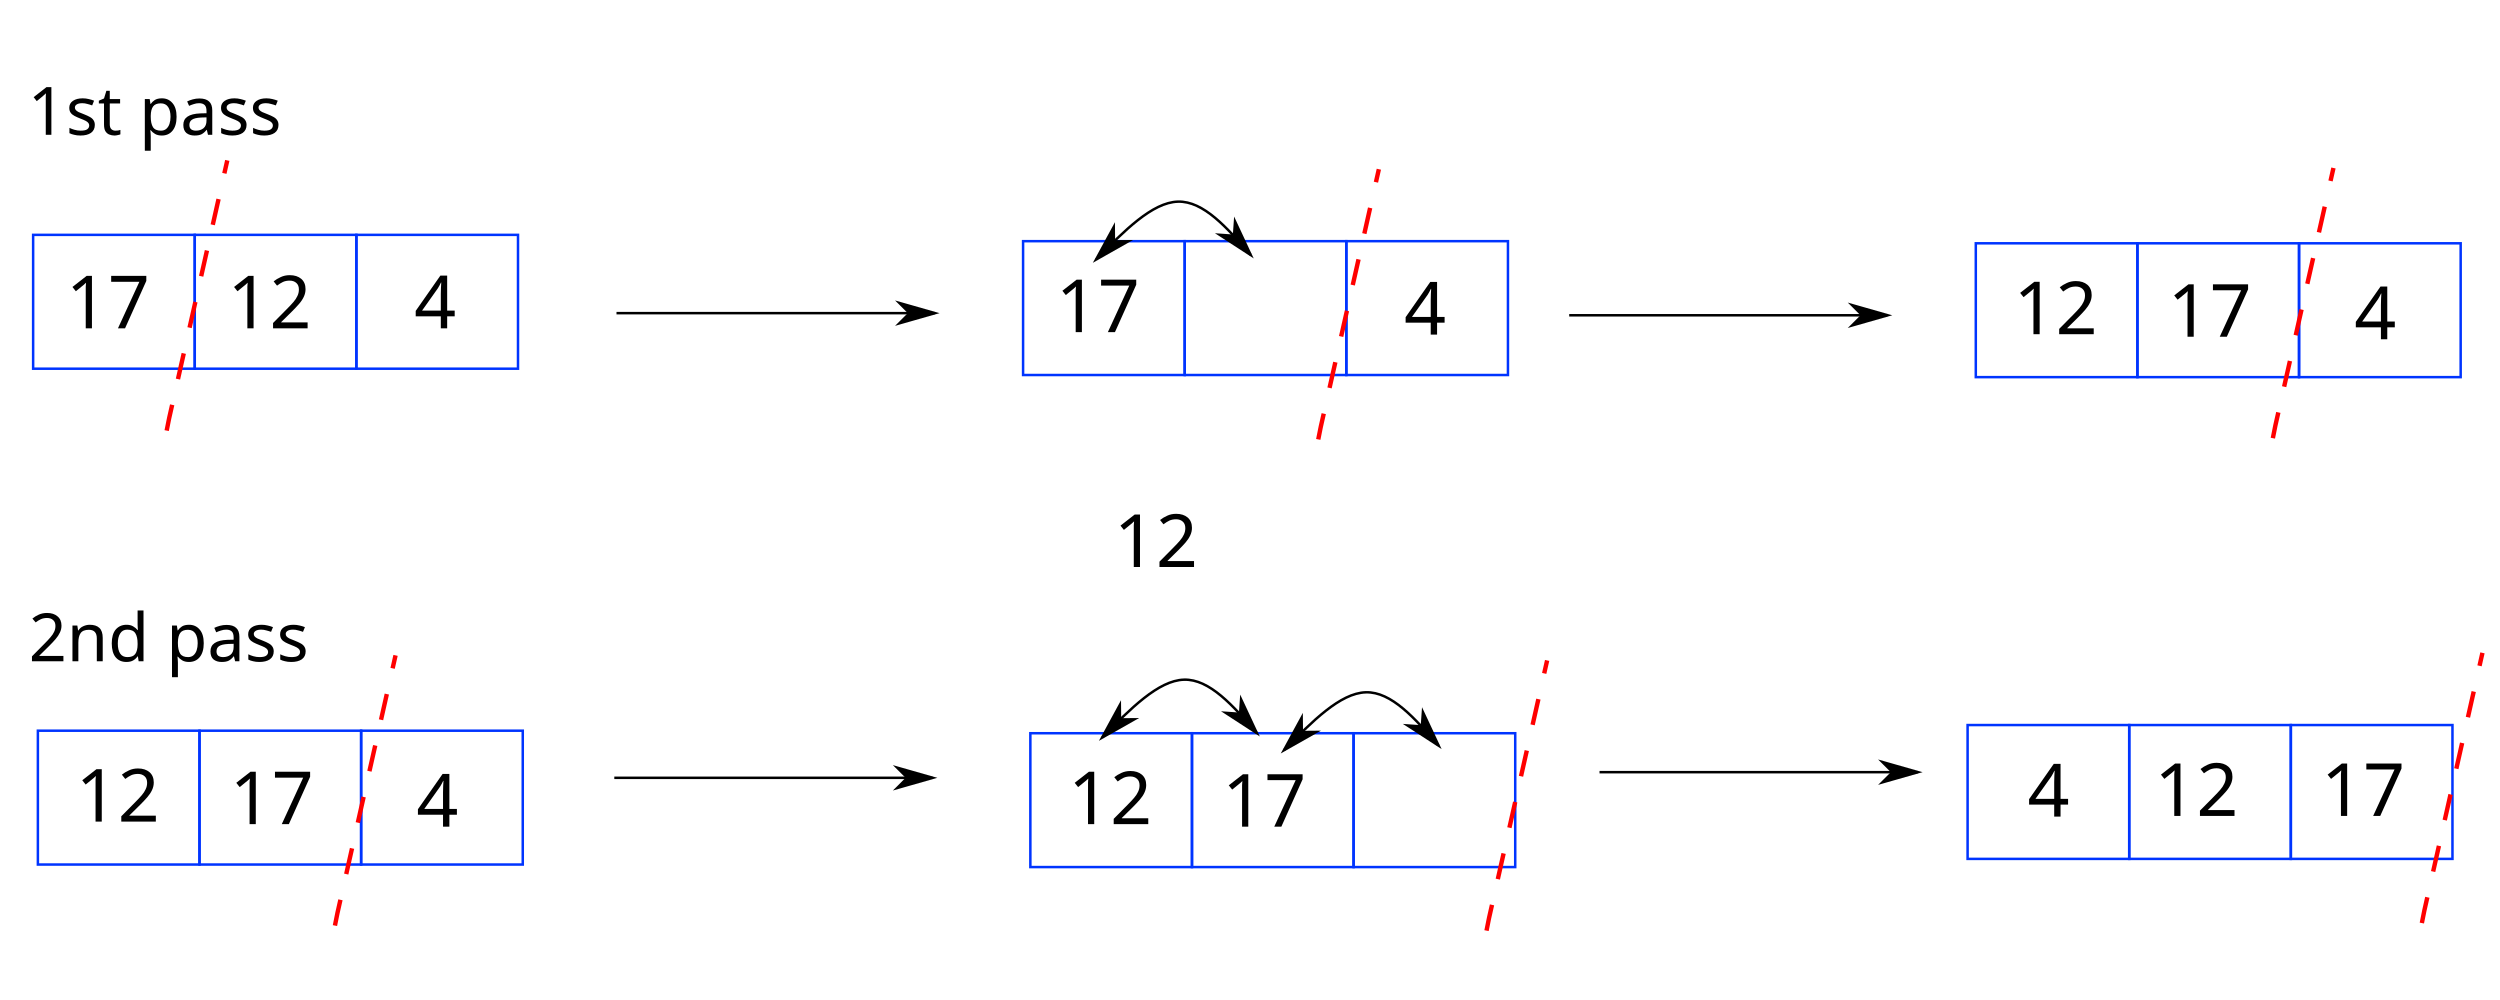
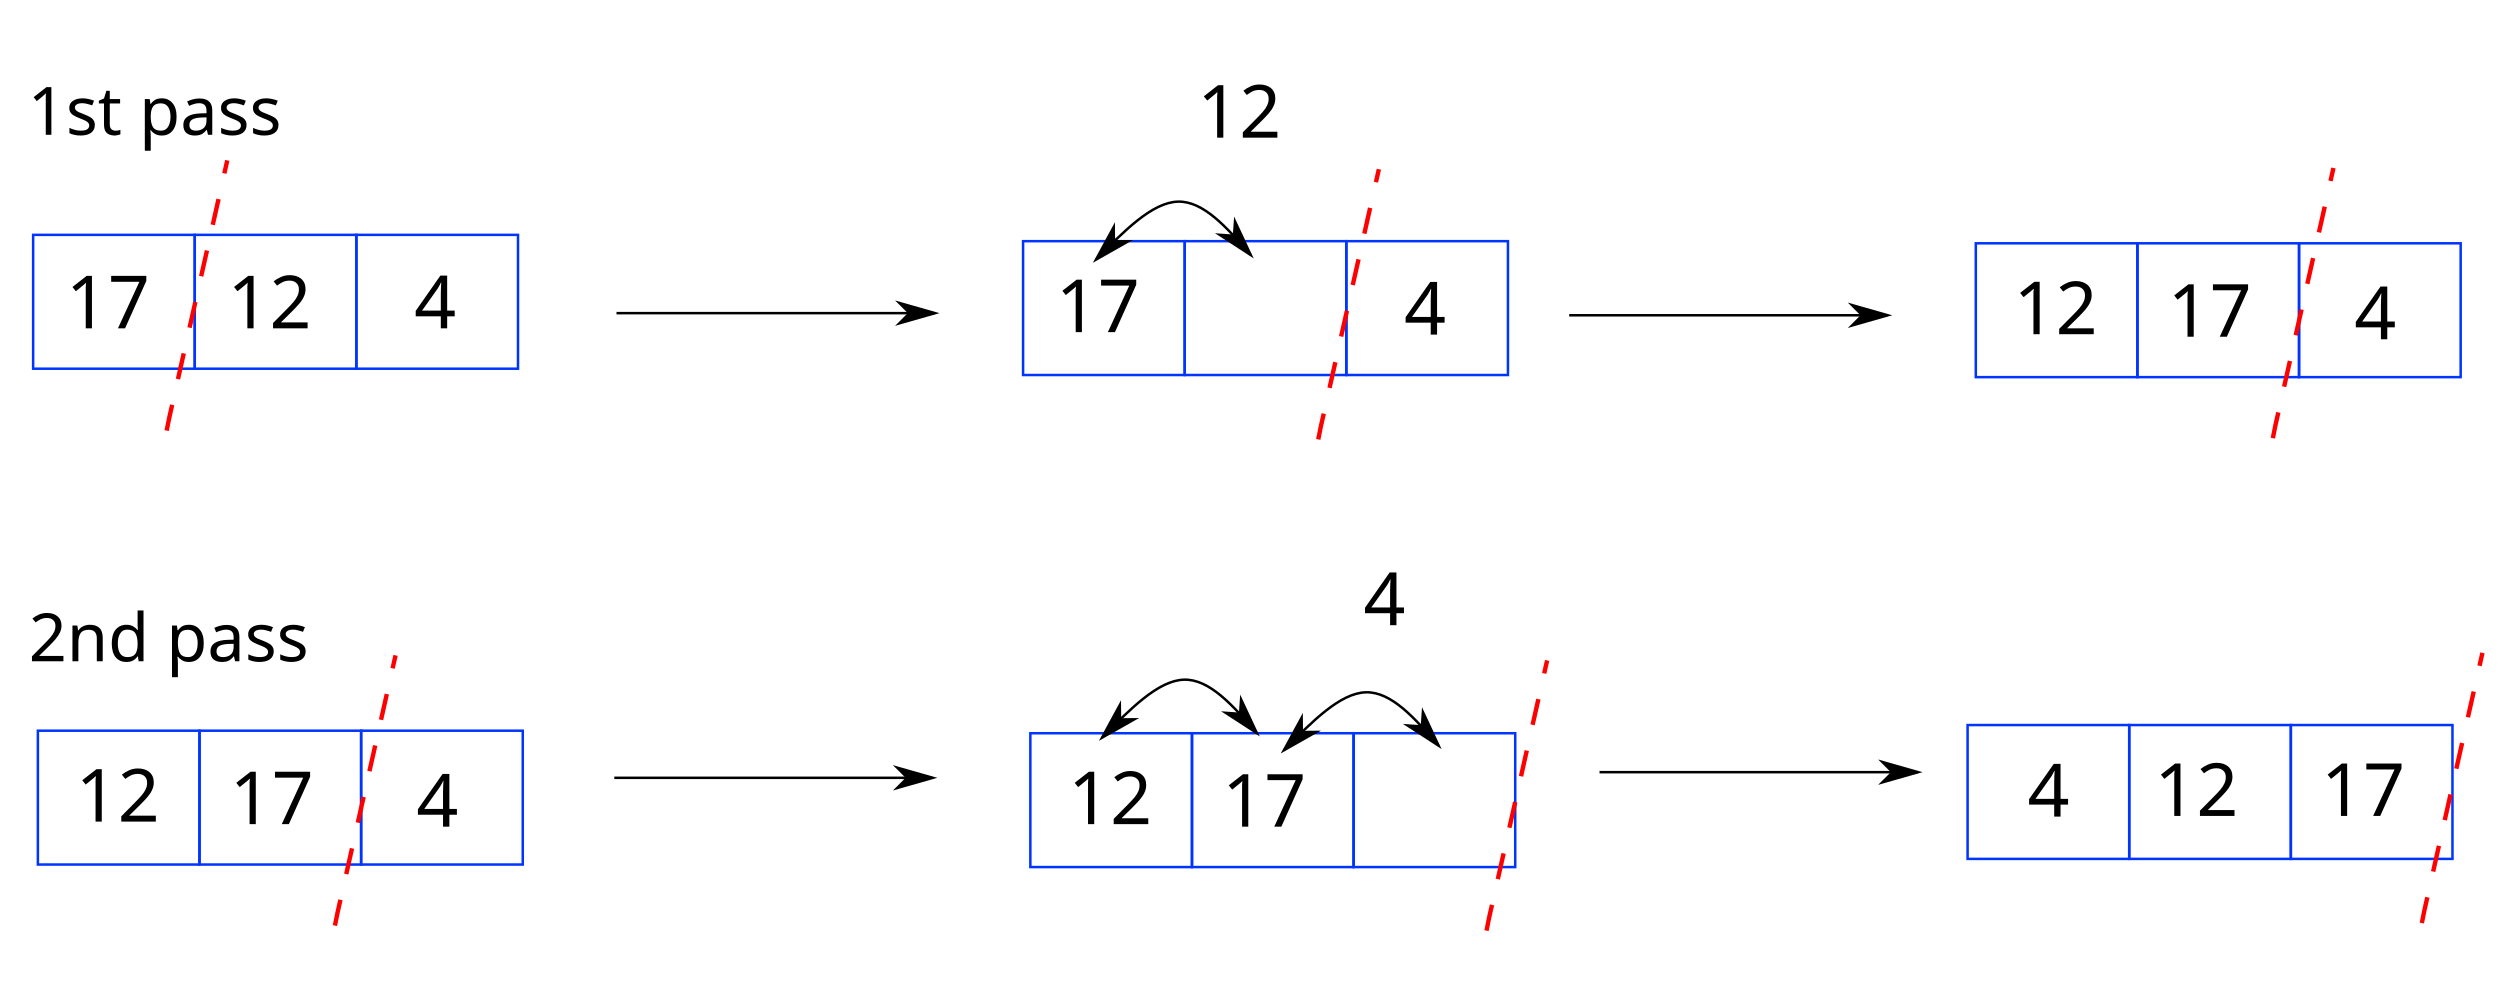
<svg xmlns="http://www.w3.org/2000/svg" width="1000" height="400" viewBox="0 0 264.583 105.833" version="1.1" id="svg8">
  <defs id="defs2">
    <marker style="overflow:visible" id="marker1531" refX="0" refY="0" orient="auto">
      <path transform="matrix(-0.8,0,0,-0.8,-10,0)" style="fill:#000000;fill-opacity:1;fill-rule:evenodd;stroke:#000000;stroke-width:1pt;stroke-opacity:1" d="M 0,0 5,-5 -12.5,0 5,5 Z" id="path1529" />
    </marker>
    <marker style="overflow:visible" id="Arrow1Lstart" refX="0" refY="0" orient="auto">
      <path transform="matrix(0.8,0,0,0.8,10,0)" style="fill:#000000;fill-opacity:1;fill-rule:evenodd;stroke:#000000;stroke-width:1pt;stroke-opacity:1" d="M 0,0 5,-5 -12.5,0 5,5 Z" id="path889" />
    </marker>
    <marker style="overflow:visible" id="Arrow1Lend" refX="0" refY="0" orient="auto">
      <path transform="matrix(-0.8,0,0,-0.8,-10,0)" style="fill:#000000;fill-opacity:1;fill-rule:evenodd;stroke:#000000;stroke-width:1pt;stroke-opacity:1" d="M 0,0 5,-5 -12.5,0 5,5 Z" id="path892" />
    </marker>
    <marker style="overflow:visible" id="Arrow1Lend-8" refX="0" refY="0" orient="auto">
      <path transform="matrix(-0.8,0,0,-0.8,-10,0)" style="fill:#000000;fill-opacity:1;fill-rule:evenodd;stroke:#000000;stroke-width:1pt;stroke-opacity:1" d="M 0,0 5,-5 -12.5,0 5,5 Z" id="path892-9" />
    </marker>
    <marker style="overflow:visible" id="Arrow1Lend-9" refX="0" refY="0" orient="auto">
      <path transform="matrix(-0.8,0,0,-0.8,-10,0)" style="fill:#000000;fill-opacity:1;fill-rule:evenodd;stroke:#000000;stroke-width:1pt;stroke-opacity:1" d="M 0,0 5,-5 -12.5,0 5,5 Z" id="path892-8" />
    </marker>
    <marker style="overflow:visible" id="Arrow1Lstart-8" refX="0" refY="0" orient="auto">
      <path transform="matrix(0.8,0,0,0.8,10,0)" style="fill:#000000;fill-opacity:1;fill-rule:evenodd;stroke:#000000;stroke-width:1pt;stroke-opacity:1" d="M 0,0 5,-5 -12.5,0 5,5 Z" id="path889-4" />
    </marker>
    <marker style="overflow:visible" id="marker1531-5" refX="0" refY="0" orient="auto">
      <path transform="matrix(-0.8,0,0,-0.8,-10,0)" style="fill:#000000;fill-opacity:1;fill-rule:evenodd;stroke:#000000;stroke-width:1pt;stroke-opacity:1" d="M 0,0 5,-5 -12.5,0 5,5 Z" id="path1529-3" />
    </marker>
    <marker style="overflow:visible" id="Arrow1Lstart-3" refX="0" refY="0" orient="auto">
      <path transform="matrix(0.8,0,0,0.8,10,0)" style="fill:#000000;fill-opacity:1;fill-rule:evenodd;stroke:#000000;stroke-width:1pt;stroke-opacity:1" d="M 0,0 5,-5 -12.5,0 5,5 Z" id="path889-3" />
    </marker>
    <marker style="overflow:visible" id="marker1531-7" refX="0" refY="0" orient="auto">
      <path transform="matrix(-0.8,0,0,-0.8,-10,0)" style="fill:#000000;fill-opacity:1;fill-rule:evenodd;stroke:#000000;stroke-width:1pt;stroke-opacity:1" d="M 0,0 5,-5 -12.5,0 5,5 Z" id="path1529-9" />
    </marker>
    <marker style="overflow:visible" id="Arrow1Lstart-3-0" refX="0" refY="0" orient="auto">
      <path transform="matrix(0.8,0,0,0.8,10,0)" style="fill:#000000;fill-opacity:1;fill-rule:evenodd;stroke:#000000;stroke-width:1pt;stroke-opacity:1" d="M 0,0 5,-5 -12.5,0 5,5 Z" id="path889-3-3" />
    </marker>
    <marker style="overflow:visible" id="marker1531-7-9" refX="0" refY="0" orient="auto">
      <path transform="matrix(-0.8,0,0,-0.8,-10,0)" style="fill:#000000;fill-opacity:1;fill-rule:evenodd;stroke:#000000;stroke-width:1pt;stroke-opacity:1" d="M 0,0 5,-5 -12.5,0 5,5 Z" id="path1529-9-9" />
    </marker>
    <marker style="overflow:visible" id="Arrow1Lstart-3-4" refX="0" refY="0" orient="auto">
      <path transform="matrix(0.8,0,0,0.8,10,0)" style="fill:#000000;fill-opacity:1;fill-rule:evenodd;stroke:#000000;stroke-width:1pt;stroke-opacity:1" d="M 0,0 5,-5 -12.5,0 5,5 Z" id="path889-3-4" />
    </marker>
    <marker style="overflow:visible" id="marker1531-7-94" refX="0" refY="0" orient="auto">
      <path transform="matrix(-0.8,0,0,-0.8,-10,0)" style="fill:#000000;fill-opacity:1;fill-rule:evenodd;stroke:#000000;stroke-width:1pt;stroke-opacity:1" d="M 0,0 5,-5 -12.5,0 5,5 Z" id="path1529-9-4" />
    </marker>
    <marker style="overflow:visible" id="Arrow1Lend-9-2" refX="0" refY="0" orient="auto">
      <path transform="matrix(-0.8,0,0,-0.8,-10,0)" style="fill:#000000;fill-opacity:1;fill-rule:evenodd;stroke:#000000;stroke-width:1pt;stroke-opacity:1" d="M 0,0 5,-5 -12.5,0 5,5 Z" id="path892-8-9" />
    </marker>
    <marker style="overflow:visible" id="Arrow1Lstart-3-0-3" refX="0" refY="0" orient="auto">
      <path transform="matrix(0.8,0,0,0.8,10,0)" style="fill:#000000;fill-opacity:1;fill-rule:evenodd;stroke:#000000;stroke-width:1pt;stroke-opacity:1" d="M 0,0 5,-5 -12.5,0 5,5 Z" id="path889-3-3-2" />
    </marker>
    <marker style="overflow:visible" id="marker1531-7-9-4" refX="0" refY="0" orient="auto">
      <path transform="matrix(-0.8,0,0,-0.8,-10,0)" style="fill:#000000;fill-opacity:1;fill-rule:evenodd;stroke:#000000;stroke-width:1pt;stroke-opacity:1" d="M 0,0 5,-5 -12.5,0 5,5 Z" id="path1529-9-9-8" />
    </marker>
    <marker style="overflow:visible" id="Arrow1Lstart-3-4-9" refX="0" refY="0" orient="auto">
      <path transform="matrix(0.8,0,0,0.8,10,0)" style="fill:#000000;fill-opacity:1;fill-rule:evenodd;stroke:#000000;stroke-width:1pt;stroke-opacity:1" d="M 0,0 5,-5 -12.5,0 5,5 Z" id="path889-3-4-5" />
    </marker>
    <marker style="overflow:visible" id="marker1531-7-94-3" refX="0" refY="0" orient="auto">
      <path transform="matrix(-0.8,0,0,-0.8,-10,0)" style="fill:#000000;fill-opacity:1;fill-rule:evenodd;stroke:#000000;stroke-width:1pt;stroke-opacity:1" d="M 0,0 5,-5 -12.5,0 5,5 Z" id="path1529-9-4-6" />
    </marker>
  </defs>
  <g id="layer1">
    <rect style="fill:none;fill-rule:evenodd;stroke:#0034ff;stroke-width:0.265;stroke-opacity:1" id="rect10" width="17.105" height="14.165" x="3.507" y="24.856" />
    <text xml:space="preserve" style="font-style:normal;font-weight:normal;font-size:7.761px;line-height:1.25;font-family:sans-serif;fill:#000000;fill-opacity:1;stroke:none;stroke-width:0.265" x="6.981" y="34.745" id="text837">
      <tspan id="tspan835" x="6.981" y="34.745" style="font-size:7.761px;stroke-width:0.265">17</tspan>
    </text>
    <rect style="fill:none;fill-rule:evenodd;stroke:#0034ff;stroke-width:0.265;stroke-opacity:1" id="rect10-8" width="17.105" height="14.165" x="20.612" y="24.856" />
    <text xml:space="preserve" style="font-style:normal;font-weight:normal;font-size:7.761px;line-height:1.25;font-family:sans-serif;fill:#000000;fill-opacity:1;stroke:none;stroke-width:0.265" x="24.086" y="34.745" id="text837-1">
      <tspan id="tspan835-7" x="24.086" y="34.745" style="font-size:7.761px;stroke-width:0.265">12</tspan>
    </text>
    <rect style="fill:none;fill-rule:evenodd;stroke:#0034ff;stroke-width:0.265;stroke-opacity:1" id="rect10-4" width="17.105" height="14.165" x="37.717" y="24.856" />
    <text xml:space="preserve" style="font-style:normal;font-weight:normal;font-size:7.761px;line-height:1.25;font-family:sans-serif;fill:#000000;fill-opacity:1;stroke:none;stroke-width:0.265" x="43.838" y="34.745" id="text837-16">
      <tspan id="tspan835-8" x="43.838" y="34.745" style="font-size:7.761px;stroke-width:0.265">4</tspan>
    </text>
    <path style="fill:none;stroke:#000000;stroke-width:0.265;stroke-linecap:butt;stroke-linejoin:miter;stroke-miterlimit:4;stroke-dasharray:none;stroke-opacity:1;marker-end:url(#Arrow1Lend)" d="M 65.246,33.141 H 98.922" id="path887" />
    <rect style="fill:none;fill-rule:evenodd;stroke:#0034ff;stroke-width:0.265;stroke-opacity:1" id="rect10-5" width="17.105" height="14.165" x="108.276" y="25.524" />
    <text xml:space="preserve" style="font-style:normal;font-weight:normal;font-size:7.761px;line-height:1.25;font-family:sans-serif;fill:#000000;fill-opacity:1;stroke:none;stroke-width:0.265" x="111.751" y="35.146" id="text837-6">
      <tspan id="tspan835-0" x="111.751" y="35.146" style="font-size:7.761px;stroke-width:0.265">17</tspan>
    </text>
    <rect style="fill:none;fill-rule:evenodd;stroke:#0034ff;stroke-width:0.265;stroke-opacity:1" id="rect10-8-7" width="17.105" height="14.165" x="125.382" y="25.524" />
-     <text xml:space="preserve" style="font-style:normal;font-weight:normal;font-size:7.761px;line-height:1.25;font-family:sans-serif;fill:#000000;fill-opacity:1;stroke:none;stroke-width:0.265" x="117.898" y="60.002" id="text837-1-0">
-       <tspan id="tspan835-7-4" x="117.898" y="60.002" style="font-size:7.761px;stroke-width:0.265">12</tspan>
+     <text xml:space="preserve" style="font-style:normal;font-weight:normal;font-size:7.761px;line-height:1.25;font-family:sans-serif;fill:#000000;fill-opacity:1;stroke:none;stroke-width:0.265" x="126.718" y="14.566" id="text837-1-0">
+       <tspan id="tspan835-7-4" x="126.718" y="14.566" style="font-size:7.761px;stroke-width:0.265">12</tspan>
    </text>
    <rect style="fill:none;fill-rule:evenodd;stroke:#0034ff;stroke-width:0.265;stroke-opacity:1" id="rect10-4-0" width="17.105" height="14.165" x="142.487" y="25.524" />
    <text xml:space="preserve" style="font-style:normal;font-weight:normal;font-size:7.761px;line-height:1.25;font-family:sans-serif;fill:#000000;fill-opacity:1;stroke:none;stroke-width:0.265" x="148.607" y="35.413" id="text837-16-7">
      <tspan id="tspan835-8-3" x="148.607" y="35.413" style="font-size:7.761px;stroke-width:0.265">4</tspan>
    </text>
    <path style="fill:none;stroke:#000000;stroke-width:0.265;stroke-linecap:butt;stroke-linejoin:miter;stroke-miterlimit:4;stroke-dasharray:none;stroke-opacity:1;marker-end:url(#Arrow1Lend-8)" d="m 166.074,33.367 h 33.676" id="path887-5" />
    <rect style="fill:none;fill-rule:evenodd;stroke:#0034ff;stroke-width:0.265;stroke-opacity:1" id="rect10-5-9" width="17.105" height="14.165" x="209.105" y="25.749" />
    <text xml:space="preserve" style="font-style:normal;font-weight:normal;font-size:7.761px;line-height:1.25;font-family:sans-serif;fill:#000000;fill-opacity:1;stroke:none;stroke-width:0.265" x="229.417" y="35.638" id="text837-6-5">
      <tspan id="tspan835-0-7" x="229.417" y="35.638" style="font-size:7.761px;stroke-width:0.265">17</tspan>
    </text>
    <rect style="fill:none;fill-rule:evenodd;stroke:#0034ff;stroke-width:0.265;stroke-opacity:1" id="rect10-8-7-1" width="17.105" height="14.165" x="226.21" y="25.749" />
    <text xml:space="preserve" style="font-style:normal;font-weight:normal;font-size:7.761px;line-height:1.25;font-family:sans-serif;fill:#000000;fill-opacity:1;stroke:none;stroke-width:0.265" x="213.114" y="35.371" id="text837-1-0-0">
      <tspan id="tspan835-7-4-4" x="213.114" y="35.371" style="font-size:7.761px;stroke-width:0.265">12</tspan>
    </text>
    <rect style="fill:none;fill-rule:evenodd;stroke:#0034ff;stroke-width:0.265;stroke-opacity:1" id="rect10-4-0-8" width="17.105" height="14.165" x="243.315" y="25.749" />
    <text xml:space="preserve" style="font-style:normal;font-weight:normal;font-size:7.761px;line-height:1.25;font-family:sans-serif;fill:#000000;fill-opacity:1;stroke:none;stroke-width:0.265" x="249.168" y="35.906" id="text837-16-7-7">
      <tspan id="tspan835-8-3-9" x="249.168" y="35.906" style="font-size:7.761px;stroke-width:0.265">4</tspan>
    </text>
    <text xml:space="preserve" style="font-style:normal;font-weight:normal;font-size:7.056px;line-height:1.25;font-family:sans-serif;fill:#000000;fill-opacity:1;stroke:none;stroke-width:0.265" x="3.04" y="69.982" id="text1222-1">
      <tspan id="tspan1220-5" x="3.04" y="69.982" style="font-size:7.056px;stroke-width:0.265">2nd pass</tspan>
    </text>
    <path style="fill:none;stroke:#000000;stroke-width:0.265;stroke-linecap:butt;stroke-linejoin:miter;stroke-miterlimit:4;stroke-dasharray:none;stroke-opacity:1;marker-end:url(#Arrow1Lend-9)" d="M 65.014,82.319 H 98.69" id="path887-1" />
    <path style="fill:none;stroke:#000000;stroke-width:0.265px;stroke-linecap:butt;stroke-linejoin:miter;stroke-opacity:1;marker-start:url(#Arrow1Lstart-3);marker-end:url(#marker1531-7)" d="m 116.018,27.448 c 2.961,-3.014 5.922,-6.028 8.644,-6.108 2.722,-0.08 5.205,2.772 7.687,5.625" id="path1493-1" />
    <path style="fill:none;stroke:#ff0000;stroke-width:0.465;stroke-linecap:butt;stroke-linejoin:miter;stroke-miterlimit:4;stroke-dasharray:2.79, 2.79;stroke-dashoffset:0;stroke-opacity:1" d="m 139.515,46.505 0.267,-1.336 6.147,-27.261" id="path1018" />
    <path style="fill:none;stroke:#ff0000;stroke-width:0.465;stroke-linecap:butt;stroke-linejoin:miter;stroke-miterlimit:4;stroke-dasharray:2.79, 2.79;stroke-dashoffset:0;stroke-opacity:1" d="m 17.64,45.572 0.267,-1.336 6.147,-27.261" id="path1018-4" />
    <path style="fill:none;stroke:#ff0000;stroke-width:0.465;stroke-linecap:butt;stroke-linejoin:miter;stroke-miterlimit:4;stroke-dasharray:2.79, 2.79;stroke-dashoffset:0;stroke-opacity:1" d="m 240.543,46.374 0.267,-1.336 6.147,-27.261" id="path1018-2" />
    <text xml:space="preserve" style="font-style:normal;font-weight:normal;font-size:7.056px;line-height:1.25;font-family:sans-serif;fill:#000000;fill-opacity:1;stroke:none;stroke-width:0.265" x="2.937" y="14.265" id="text1222-1-5">
      <tspan id="tspan1220-5-1" x="2.937" y="14.265" style="font-size:7.056px;stroke-width:0.265">1st pass</tspan>
    </text>
    <rect style="fill:none;fill-rule:evenodd;stroke:#0034ff;stroke-width:0.265;stroke-opacity:1" id="rect10-5-9-6" width="17.105" height="14.165" x="4.009" y="77.332" />
    <text xml:space="preserve" style="font-style:normal;font-weight:normal;font-size:7.761px;line-height:1.25;font-family:sans-serif;fill:#000000;fill-opacity:1;stroke:none;stroke-width:0.265" x="24.322" y="87.221" id="text837-6-5-4">
      <tspan id="tspan835-0-7-8" x="24.322" y="87.221" style="font-size:7.761px;stroke-width:0.265">17</tspan>
    </text>
    <rect style="fill:none;fill-rule:evenodd;stroke:#0034ff;stroke-width:0.265;stroke-opacity:1" id="rect10-8-7-1-6" width="17.105" height="14.165" x="21.114" y="77.332" />
    <text xml:space="preserve" style="font-style:normal;font-weight:normal;font-size:7.761px;line-height:1.25;font-family:sans-serif;fill:#000000;fill-opacity:1;stroke:none;stroke-width:0.265" x="8.018" y="86.954" id="text837-1-0-0-0">
      <tspan id="tspan835-7-4-4-9" x="8.018" y="86.954" style="font-size:7.761px;stroke-width:0.265">12</tspan>
    </text>
    <rect style="fill:none;fill-rule:evenodd;stroke:#0034ff;stroke-width:0.265;stroke-opacity:1" id="rect10-4-0-8-1" width="17.105" height="14.165" x="38.22" y="77.332" />
    <text xml:space="preserve" style="font-style:normal;font-weight:normal;font-size:7.761px;line-height:1.25;font-family:sans-serif;fill:#000000;fill-opacity:1;stroke:none;stroke-width:0.265" x="44.073" y="87.489" id="text837-16-7-7-0">
      <tspan id="tspan835-8-3-9-0" x="44.073" y="87.489" style="font-size:7.761px;stroke-width:0.265">4</tspan>
    </text>
    <path style="fill:none;stroke:#ff0000;stroke-width:0.465;stroke-linecap:butt;stroke-linejoin:miter;stroke-miterlimit:4;stroke-dasharray:2.79, 2.79;stroke-dashoffset:0;stroke-opacity:1" d="m 35.448,97.957 0.267,-1.336 6.147,-27.261" id="path1018-2-7" />
    <rect style="fill:none;fill-rule:evenodd;stroke:#0034ff;stroke-width:0.265;stroke-opacity:1" id="rect10-5-9-6-1" width="17.105" height="14.165" x="109.046" y="77.6" />
    <text xml:space="preserve" style="font-style:normal;font-weight:normal;font-size:7.761px;line-height:1.25;font-family:sans-serif;fill:#000000;fill-opacity:1;stroke:none;stroke-width:0.265" x="129.358" y="87.489" id="text837-6-5-4-4">
      <tspan id="tspan835-0-7-8-5" x="129.358" y="87.489" style="font-size:7.761px;stroke-width:0.265">17</tspan>
    </text>
    <rect style="fill:none;fill-rule:evenodd;stroke:#0034ff;stroke-width:0.265;stroke-opacity:1" id="rect10-8-7-1-6-3" width="17.105" height="14.165" x="126.151" y="77.6" />
    <text xml:space="preserve" style="font-style:normal;font-weight:normal;font-size:7.761px;line-height:1.25;font-family:sans-serif;fill:#000000;fill-opacity:1;stroke:none;stroke-width:0.265" x="113.055" y="87.221" id="text837-1-0-0-0-1">
      <tspan id="tspan835-7-4-4-9-2" x="113.055" y="87.221" style="font-size:7.761px;stroke-width:0.265">12</tspan>
    </text>
    <rect style="fill:none;fill-rule:evenodd;stroke:#0034ff;stroke-width:0.265;stroke-opacity:1" id="rect10-4-0-8-1-5" width="17.105" height="14.165" x="143.256" y="77.6" />
    <text xml:space="preserve" style="font-style:normal;font-weight:normal;font-size:7.761px;line-height:1.25;font-family:sans-serif;fill:#000000;fill-opacity:1;stroke:none;stroke-width:0.265" x="214.591" y="86.42" id="text837-16-7-7-0-6">
      <tspan id="tspan835-8-3-9-0-4" x="214.591" y="86.42" style="font-size:7.761px;stroke-width:0.265">4</tspan>
    </text>
    <path style="fill:none;stroke:#ff0000;stroke-width:0.465;stroke-linecap:butt;stroke-linejoin:miter;stroke-miterlimit:4;stroke-dasharray:2.79, 2.79;stroke-dashoffset:0;stroke-opacity:1" d="m 157.323,98.492 0.267,-1.336 6.147,-27.261" id="path1018-2-7-4" />
    <path style="fill:none;stroke:#000000;stroke-width:0.265px;stroke-linecap:butt;stroke-linejoin:miter;stroke-opacity:1;marker-start:url(#Arrow1Lstart-3-0);marker-end:url(#marker1531-7-9)" d="m 135.904,79.377 c 2.961,-3.014 5.922,-6.028 8.644,-6.108 2.722,-0.08 5.205,2.772 7.687,5.625" id="path1493-1-7" />
    <path style="fill:none;stroke:#000000;stroke-width:0.265px;stroke-linecap:butt;stroke-linejoin:miter;stroke-opacity:1;marker-start:url(#Arrow1Lstart-3-4);marker-end:url(#marker1531-7-94)" d="m 116.661,78.04 c 2.961,-3.014 5.922,-6.028 8.644,-6.108 2.722,-0.08 5.205,2.772 7.687,5.625" id="path1493-1-8" />
    <path style="fill:none;stroke:#000000;stroke-width:0.265;stroke-linecap:butt;stroke-linejoin:miter;stroke-miterlimit:4;stroke-dasharray:none;stroke-opacity:1;marker-end:url(#Arrow1Lend-9-2)" d="m 169.283,81.721 h 33.676" id="path887-1-5" />
    <rect style="fill:none;fill-rule:evenodd;stroke:#0034ff;stroke-width:0.265;stroke-opacity:1" id="rect10-5-9-6-1-5" width="17.105" height="14.165" x="208.237" y="76.734" />
    <text xml:space="preserve" style="font-style:normal;font-weight:normal;font-size:7.761px;line-height:1.25;font-family:sans-serif;fill:#000000;fill-opacity:1;stroke:none;stroke-width:0.265" x="245.655" y="86.356" id="text837-6-5-4-4-7">
      <tspan id="tspan835-0-7-8-5-6" x="245.655" y="86.356" style="font-size:7.761px;stroke-width:0.265">17</tspan>
    </text>
    <rect style="fill:none;fill-rule:evenodd;stroke:#0034ff;stroke-width:0.265;stroke-opacity:1" id="rect10-8-7-1-6-3-2" width="17.105" height="14.165" x="225.342" y="76.734" />
    <text xml:space="preserve" style="font-style:normal;font-weight:normal;font-size:7.761px;line-height:1.25;font-family:sans-serif;fill:#000000;fill-opacity:1;stroke:none;stroke-width:0.265" x="228.015" y="86.356" id="text837-1-0-0-0-1-9">
      <tspan id="tspan835-7-4-4-9-2-1" x="228.015" y="86.356" style="font-size:7.761px;stroke-width:0.265">12</tspan>
    </text>
    <rect style="fill:none;fill-rule:evenodd;stroke:#0034ff;stroke-width:0.265;stroke-opacity:1" id="rect10-4-0-8-1-5-1" width="17.105" height="14.165" x="242.447" y="76.734" />
    <path style="fill:none;stroke:#ff0000;stroke-width:0.465;stroke-linecap:butt;stroke-linejoin:miter;stroke-miterlimit:4;stroke-dasharray:2.79, 2.79;stroke-dashoffset:0;stroke-opacity:1" d="m 256.312,97.69 0.267,-1.336 6.147,-27.261" id="path1018-2-7-4-5" />
+     <text xml:space="preserve" style="font-style:normal;font-weight:normal;font-size:7.761px;line-height:1.25;font-family:sans-serif;fill:#000000;fill-opacity:1;stroke:none;stroke-width:0.265" x="144.306" y="66.164" id="text837-16-7-7-0-4">
+       <tspan id="tspan835-8-3-9-0-6" x="144.306" y="66.164" style="font-size:7.761px;stroke-width:0.265">4</tspan>
+     </text>
  </g>
</svg>
